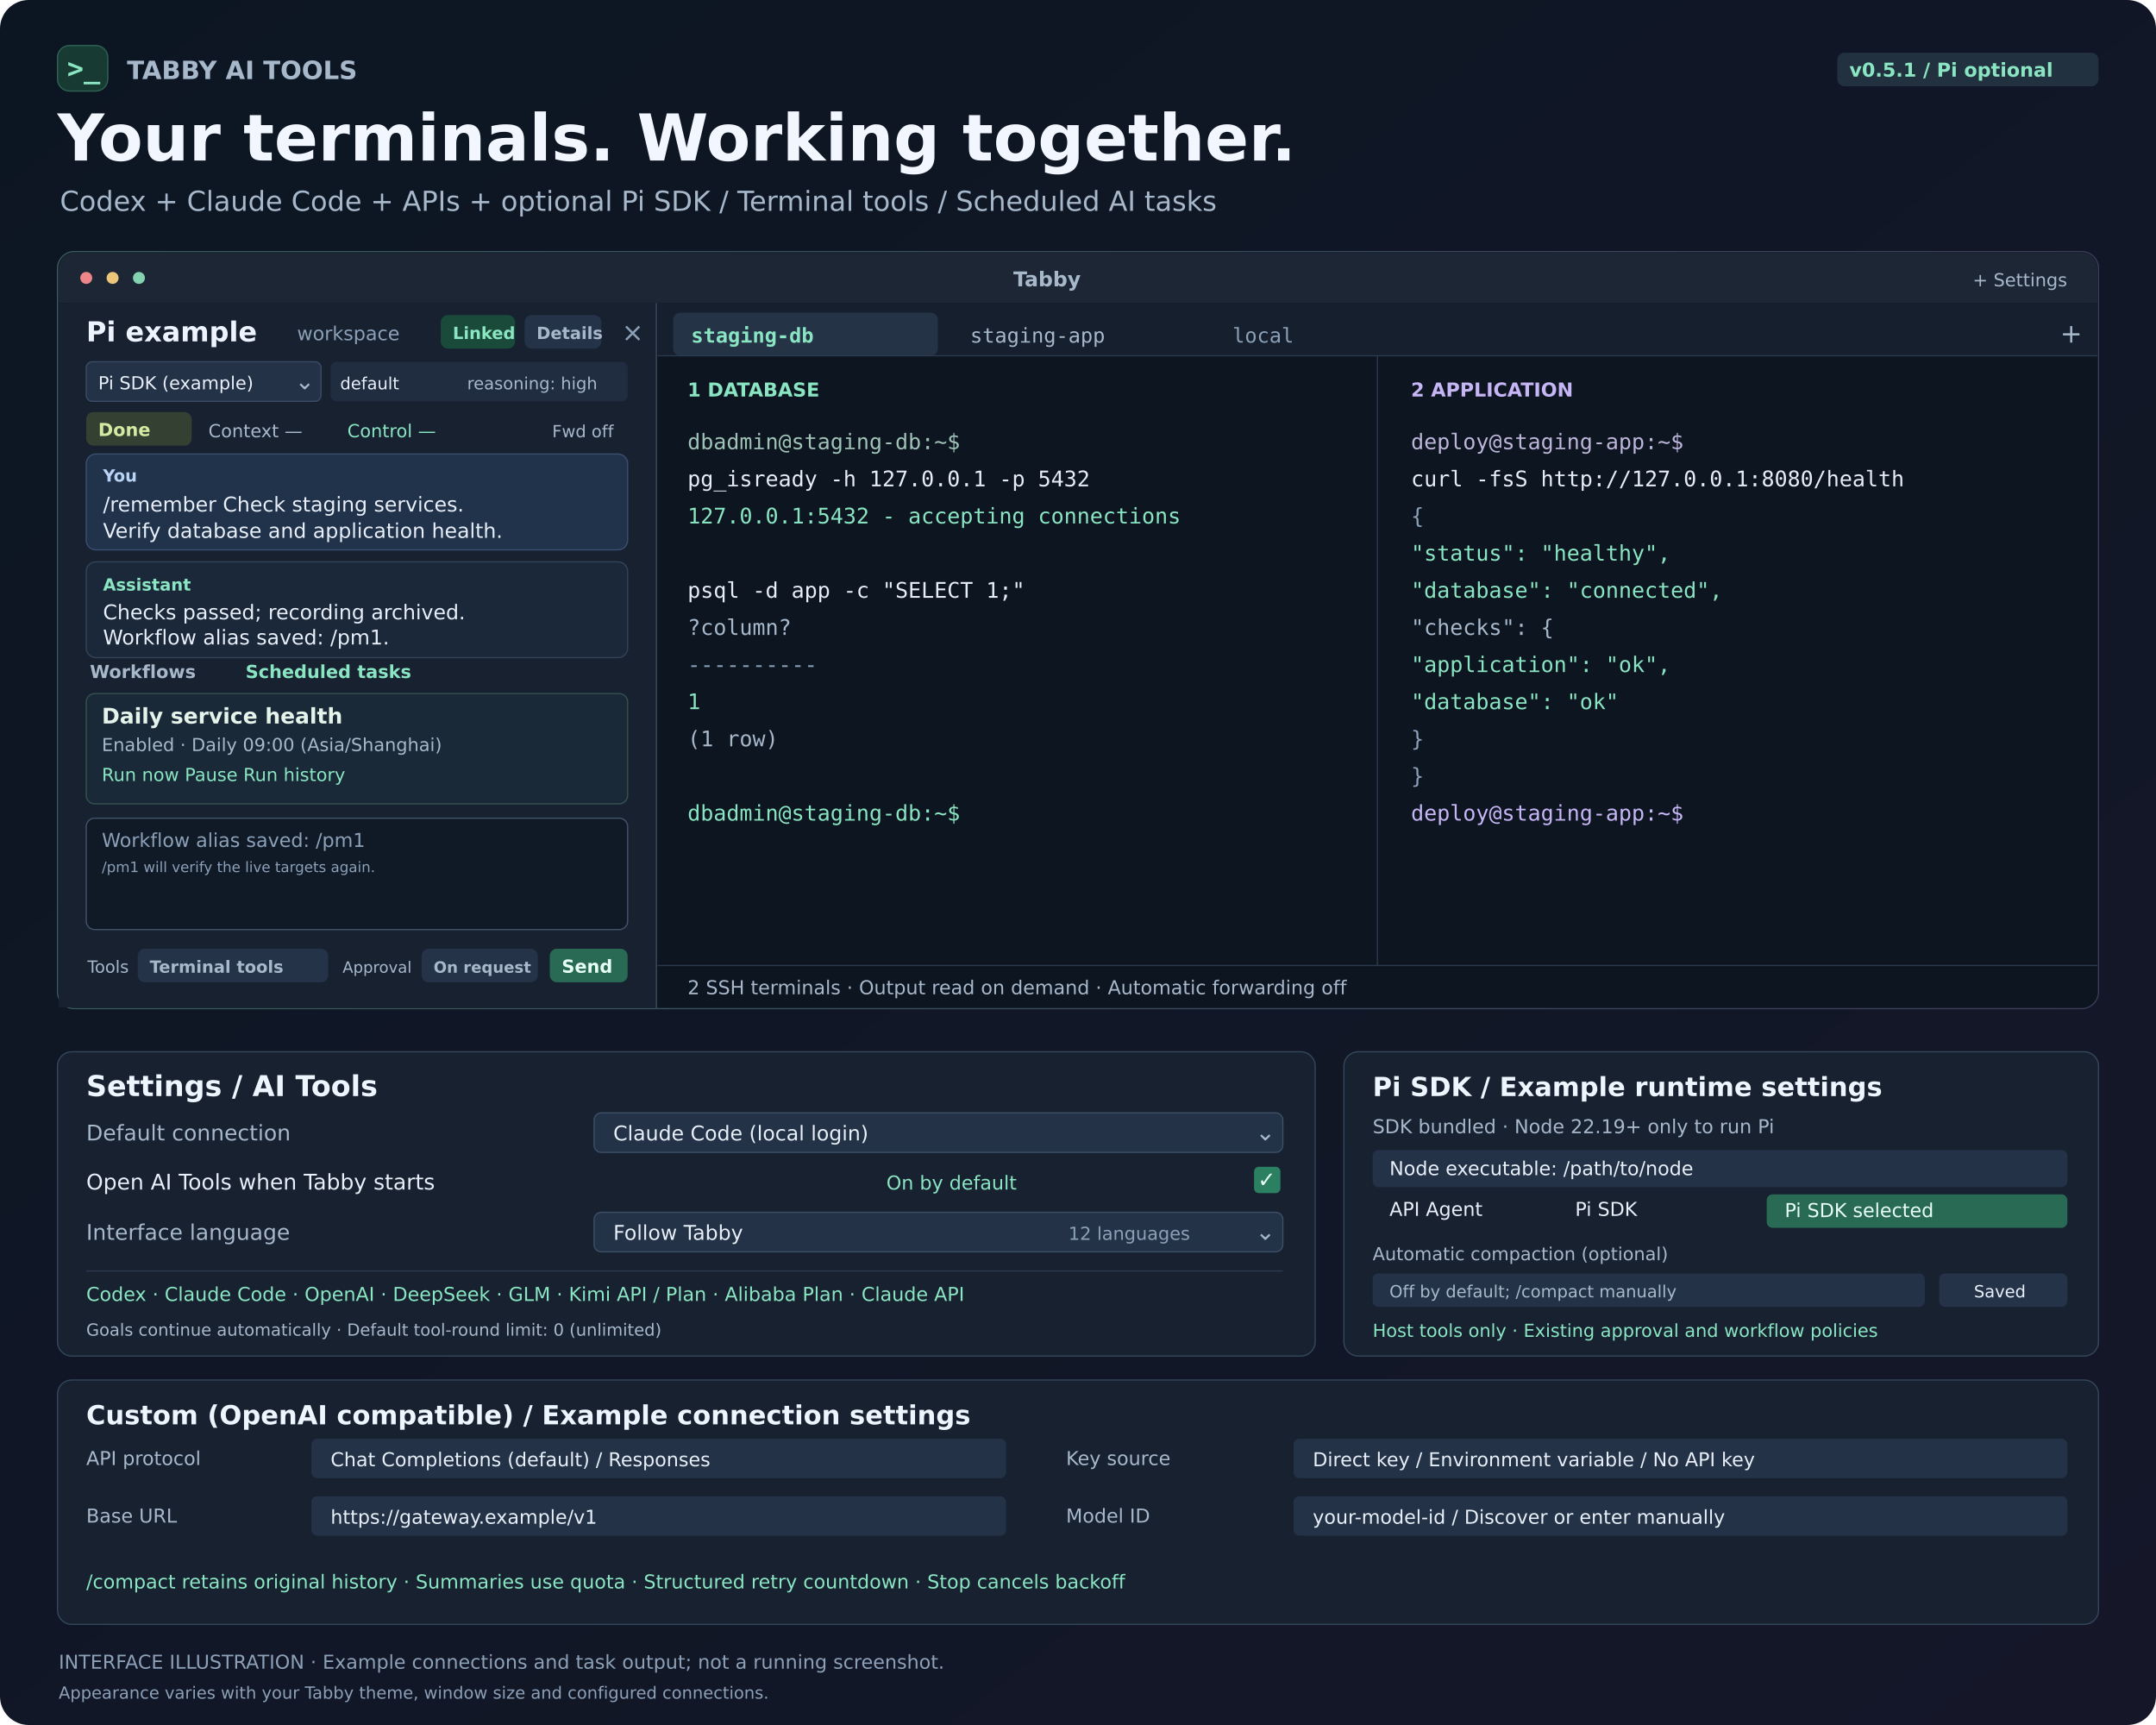
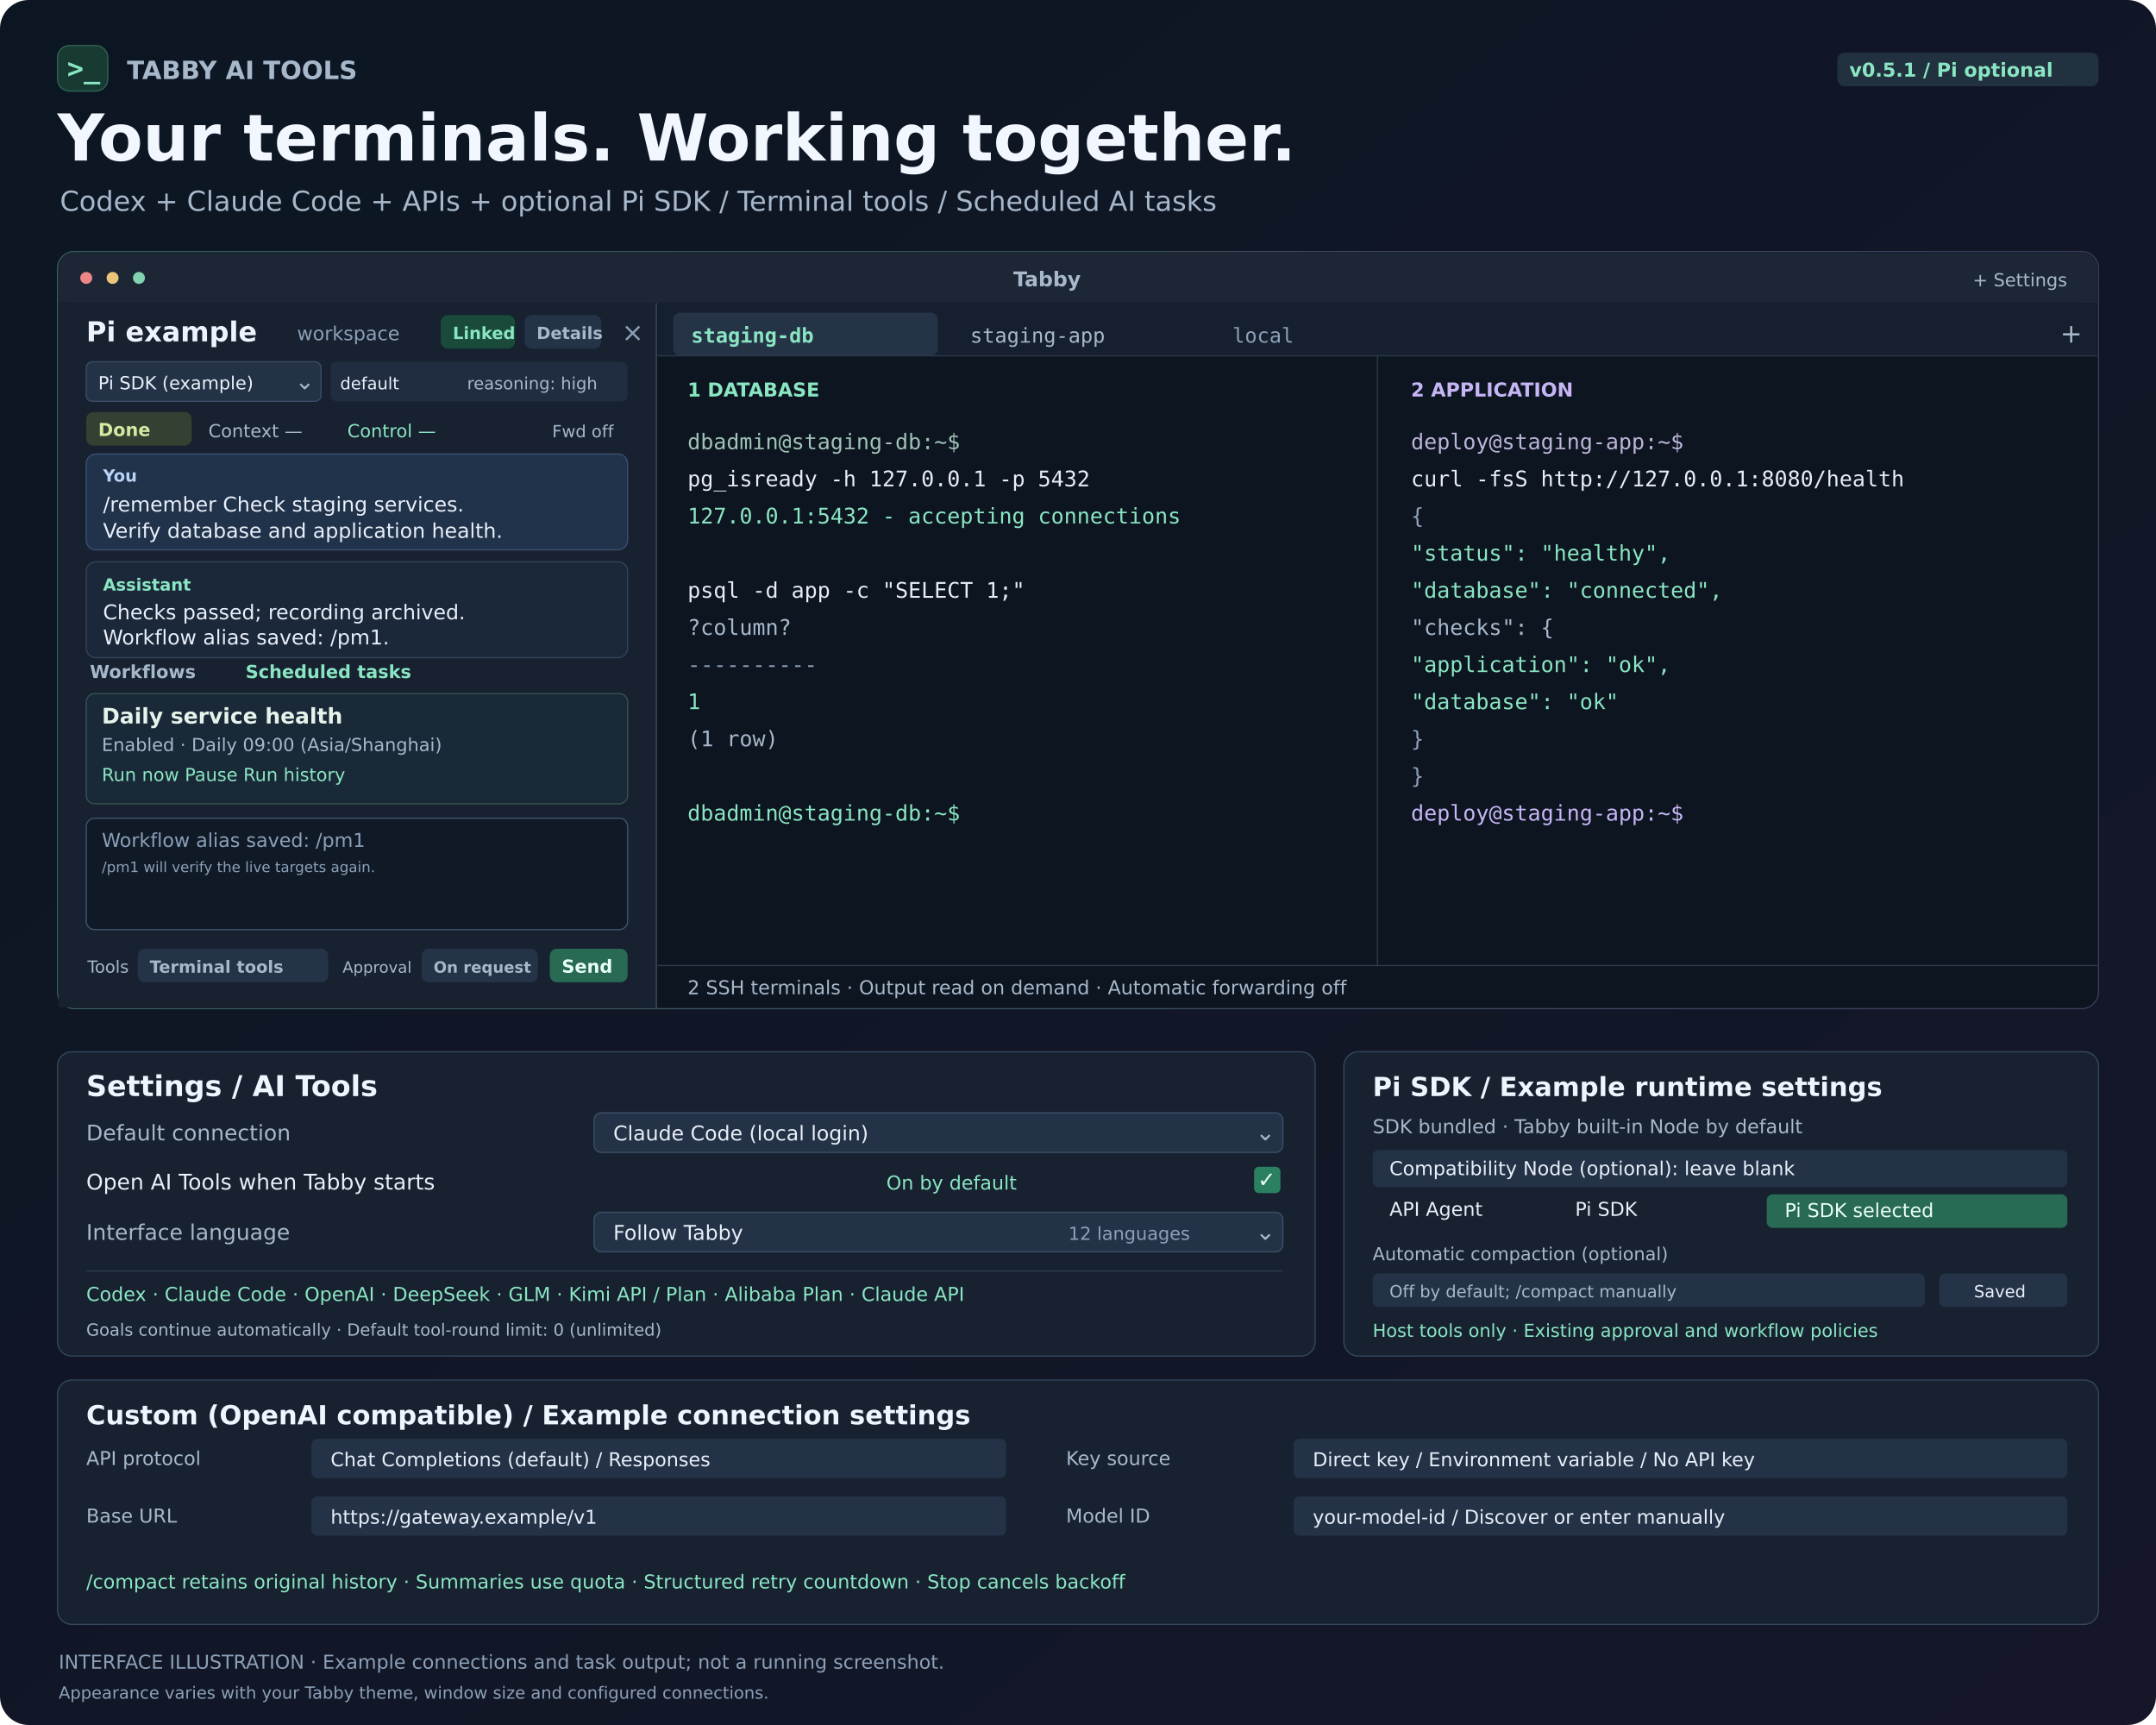
<svg xmlns="http://www.w3.org/2000/svg" width="1800" height="1440" viewBox="0 0 1800 1440" role="img" aria-labelledby="title desc">
  <defs>
    <linearGradient id="background" x2="1" y2="1">
      <stop stop-color="#0c1622" />
      <stop offset="1" stop-color="#151729" />
    </linearGradient>
    <linearGradient id="outline">
      <stop stop-color="#375d5d" />
      <stop offset="1" stop-color="#3b3d5c" />
    </linearGradient>
  </defs>
  <style>
text{font-family:"DejaVu Sans",sans-serif;fill:#e8eff9}
.mono{font-family:"DejaVu Sans Mono",monospace}
</style>
  <rect x="0" y="0" width="1800" height="1440" rx="24" fill="url(#background)" />
  <rect x="48" y="38" width="42" height="38" rx="10" fill="#173a33" stroke="#306355" />
  <text x="56" y="65" font-size="23" font-weight="700" style="fill:#8ae6c2" class="mono">&gt;_</text>
  <text x="106" y="66" font-size="21" font-weight="700" style="fill:#a7b8cb">TABBY AI TOOLS</text>
  <rect x="1534" y="44" width="218" height="28" rx="6" fill="#22313f" />
  <text x="1544" y="64" font-size="16" font-weight="600" style="fill:#8ae6c2">v0.5.1 / Pi optional</text>
  <text x="48" y="134" font-size="54" font-weight="700" style="fill:#f1f6ff">Your terminals. Working together.</text>
  <text x="50" y="176" font-size="23" font-weight="400" style="fill:#a7b8cb">Codex + Claude Code + APIs + optional Pi SDK  /  Terminal tools  /  Scheduled AI tasks</text>
  <rect x="48" y="210" width="1704" height="632" rx="14" fill="#0d1520" stroke="url(#outline)" />
  <rect x="49" y="211" width="1702" height="42" rx="13" fill="#1c2635" />
  <rect x="49" y="235" width="1702" height="18" rx="0" fill="#1c2635" />
  <circle cx="72" cy="232" r="5" fill="#ed8589" />
  <circle cx="94" cy="232" r="5" fill="#ebc67a" />
  <circle cx="116" cy="232" r="5" fill="#83d2b0" />
  <text x="846" y="239" font-size="17" font-weight="600" style="fill:#a7b8cb">Tabby</text>
  <text x="1647" y="239" font-size="15" font-weight="400" style="fill:#a7b8cb">+    Settings</text>
  <rect x="49" y="253" width="499" height="588" rx="0" fill="#172130" />
  <path d="M548 253L548 842" stroke="#3b4b60" />
  <text x="72" y="285" font-size="23" font-weight="700" style="fill:#eef4ff">Pi example</text>
  <text x="248" y="284" font-size="16" font-weight="400" style="fill:#8ca0b8">workspace</text>
  <rect x="368" y="263" width="62" height="28" rx="6" fill="#1a4a3a" />
  <text x="378" y="283" font-size="14" font-weight="600" style="fill:#8ae6c2">Linked</text>
  <rect x="438" y="263" width="64" height="28" rx="6" fill="#253348" />
  <text x="448" y="283" font-size="14" font-weight="600" style="fill:#a7b8cb">Details</text>
  <text x="519" y="285" font-size="22" font-weight="400" style="fill:#8ca0b8">×</text>
  <rect x="72" y="302" width="196" height="33" rx="5" fill="#243247" stroke="#3a4c65" />
  <text x="82" y="325" font-size="15" style="fill:#e8eff9">Pi SDK (example)</text>
  <text x="246" y="325" font-size="20" style="fill:#a7b8cb">⌄</text>
  <rect x="276" y="302" width="248" height="33" rx="5" fill="#202d40" />
  <text x="284" y="325" font-size="14" style="fill:#e8eff9">default</text>
  <text x="390" y="325" font-size="14" style="fill:#a7b8cb">reasoning: high</text>
  <g transform="translate(0 -40)">
    <rect x="72" y="384" width="88" height="28" rx="6" fill="#344132" />
    <text x="82" y="404" font-size="15" font-weight="600" style="fill:#d4e9a1">Done</text>
    <text x="174" y="405" font-size="15" font-weight="400" style="fill:#a7b8cb">Context —</text>
    <text x="290" y="405" font-size="15" font-weight="400" style="fill:#8ae6c2">Control —</text>
    <text x="461" y="405" font-size="14" font-weight="400" style="fill:#a7b8cb">Fwd off</text>
    <rect x="72" y="419" width="452" height="80" rx="8" fill="#21324b" stroke="#3b4f70" />
    <text x="86" y="442" font-size="14" font-weight="600" style="fill:#b9d3f7">You</text>
    <text x="86" y="467" font-size="17" font-weight="400" style="fill:#e8eff9">/remember Check staging services.</text>
    <text x="86" y="489" font-size="17" font-weight="400" style="fill:#e8eff9">Verify database and application health.</text>
    <rect x="72" y="509" width="452" height="80" rx="8" fill="#1b2839" stroke="#344458" />
    <text x="86" y="533" font-size="14" font-weight="600" style="fill:#8ae6c2">Assistant</text>
    <text x="86" y="557" font-size="17" font-weight="400" style="fill:#e8eff9">Checks passed; recording archived.</text>
    <text x="86" y="578" font-size="17" font-weight="400" style="fill:#e8eff9">Workflow alias saved: /pm1.</text>
    <text x="75" y="606" font-size="15" font-weight="600" style="fill:#a7b8cb">Workflows</text>
    <text x="205" y="606" font-size="15" font-weight="600" style="fill:#8ae6c2">Scheduled tasks</text>
    <rect x="72" y="619" width="452" height="92" rx="7" fill="#1a2938" stroke="#35534f" />
    <text x="85" y="644" font-size="18" font-weight="600" style="fill:#e5f3eb">Daily service health</text>
    <text x="85" y="667" font-size="15" font-weight="400" style="fill:#a7b8cb">Enabled · Daily 09:00 (Asia/Shanghai)</text>
    <text x="85" y="692" font-size="15" font-weight="400" style="fill:#8ae6c2">Run now    Pause    Run history</text>
  </g>
  <rect x="72" y="683" width="452" height="93" rx="7" fill="#101a27" stroke="#42546d" />
  <text x="85" y="707" font-size="16" font-weight="400" style="fill:#8ca0b8">Workflow alias saved: /pm1</text>
  <text x="85" y="728" font-size="12" font-weight="400" style="fill:#8ca0b8">/pm1 will verify the live targets again.</text>
  <text x="73" y="812" font-size="14" font-weight="400" style="fill:#a7b8cb">Tools</text>
  <rect x="115" y="792" width="159" height="28" rx="6" fill="#253348" />
  <text x="125" y="812" font-size="14" font-weight="600" style="fill:#a7b8cb">Terminal tools</text>
  <text x="286" y="812" font-size="13" font-weight="400" style="fill:#a7b8cb">Approval</text>
  <rect x="352" y="792" width="97" height="28" rx="6" fill="#253348" />
  <text x="362" y="812" font-size="13" font-weight="600" style="fill:#a7b8cb">On request</text>
  <rect x="459" y="792" width="65" height="28" rx="6" fill="#286a54" />
  <text x="469" y="812" font-size="15" font-weight="600" style="fill:#e8fff5">Send</text>
  <rect x="549" y="253" width="1202" height="44" rx="0" fill="#151f2d" />
  <rect x="562" y="261" width="221" height="36" rx="6" fill="#253347" />
  <text x="577" y="286" font-size="17" font-weight="600" style="fill:#8ae6c2" class="mono">staging-db</text>
  <text x="810" y="286" font-size="17" font-weight="500" style="fill:#a7b8cb" class="mono">staging-app</text>
  <text x="1029" y="286" font-size="17" font-weight="400" style="fill:#8ca0b8" class="mono">local</text>
  <text x="1720" y="286" font-size="22" font-weight="400" style="fill:#a7b8cb">+</text>
  <path d="M549 297H1751" stroke="#2b3a4d" />
  <path d="M1150 297L1150 806" stroke="#2b3a4d" />
  <text x="574" y="331" font-size="16" font-weight="700" style="fill:#8ae6c2">1  DATABASE</text>
  <text x="1178" y="331" font-size="16" font-weight="700" style="fill:#c7b6f6">2  APPLICATION</text>
  <text x="574" y="375" font-size="18" font-weight="400" style="fill:#a0c3b7" class="mono">dbadmin@staging-db:~$</text>
  <text x="574" y="406" font-size="18" font-weight="400" style="fill:#e6edf8" class="mono">pg_isready -h 127.0.0.1 -p 5432</text>
  <text x="574" y="437" font-size="18" font-weight="400" style="fill:#8ae6c2" class="mono">127.0.0.1:5432 - accepting connections</text>
  <text x="574" y="468" font-size="18" font-weight="400" style="fill:" class="mono" />
  <text x="574" y="499" font-size="18" font-weight="400" style="fill:#e6edf8" class="mono">psql -d app -c "SELECT 1;"</text>
  <text x="574" y="530" font-size="18" font-weight="400" style="fill:#a7b8cb" class="mono"> ?column?</text>
  <text x="574" y="561" font-size="18" font-weight="400" style="fill:#8ca0b8" class="mono">----------</text>
  <text x="574" y="592" font-size="18" font-weight="400" style="fill:#8ae6c2" class="mono">        1</text>
  <text x="574" y="623" font-size="18" font-weight="400" style="fill:#a7b8cb" class="mono">(1 row)</text>
  <text x="574" y="654" font-size="18" font-weight="400" style="fill:" class="mono" />
  <text x="574" y="685" font-size="18" font-weight="400" style="fill:#8ae6c2" class="mono">dbadmin@staging-db:~$</text>
  <text x="1178" y="375" font-size="18" font-weight="400" style="fill:#bdb5da" class="mono">deploy@staging-app:~$</text>
  <text x="1178" y="406" font-size="18" font-weight="400" style="fill:#e6edf8" class="mono">curl -fsS http://127.0.0.1:8080/health</text>
  <text x="1178" y="437" font-size="18" font-weight="400" style="fill:#8ca0b8" class="mono">{</text>
  <text x="1178" y="468" font-size="18" font-weight="400" style="fill:#8ae6c2" class="mono">  "status": "healthy",</text>
  <text x="1178" y="499" font-size="18" font-weight="400" style="fill:#8ae6c2" class="mono">  "database": "connected",</text>
  <text x="1178" y="530" font-size="18" font-weight="400" style="fill:#a7b8cb" class="mono">  "checks": {</text>
  <text x="1178" y="561" font-size="18" font-weight="400" style="fill:#8ae6c2" class="mono">    "application": "ok",</text>
  <text x="1178" y="592" font-size="18" font-weight="400" style="fill:#8ae6c2" class="mono">    "database": "ok"</text>
  <text x="1178" y="623" font-size="18" font-weight="400" style="fill:#8ca0b8" class="mono">  }</text>
  <text x="1178" y="654" font-size="18" font-weight="400" style="fill:#8ca0b8" class="mono">}</text>
  <text x="1178" y="685" font-size="18" font-weight="400" style="fill:#c7b6f6" class="mono">deploy@staging-app:~$</text>
  <path d="M549 806H1751" stroke="#2b3a4d" />
  <text x="574" y="830" font-size="16" font-weight="400" style="fill:#a7b8cb">2 SSH terminals · Output read on demand · Automatic forwarding off</text>
  <rect x="48" y="878" width="1050" height="254" rx="12" fill="#172130" stroke="#35475c" />
  <text x="72" y="915" font-size="24" font-weight="650" style="fill:#edf5ff">Settings  /  AI Tools</text>
  <text x="72" y="952" font-size="18" font-weight="400" style="fill:#a7b8cb">Default connection</text>
  <rect x="496" y="929" width="575" height="33" rx="6" fill="#233246" stroke="#3c5068" />
  <text x="512" y="952" font-size="17" font-weight="400" style="fill:#e8eff9">Claude Code (local login)</text>
  <text x="1048" y="952" font-size="20" font-weight="400" style="fill:#a7b8cb">⌄</text>
  <text x="72" y="993" font-size="18" font-weight="400" style="fill:#e8eff9">Open AI Tools when Tabby starts</text>
  <text x="740" y="993" font-size="16" font-weight="500" style="fill:#8ae6c2">On by default</text>
  <rect x="1047" y="974" width="22" height="22" rx="4" fill="#2c8062" />
  <text x="1050" y="991" font-size="18" font-weight="700" style="fill:#e9fff4">✓</text>
  <text x="72" y="1035" font-size="18" font-weight="400" style="fill:#a7b8cb">Interface language</text>
  <rect x="496" y="1012" width="575" height="33" rx="6" fill="#233246" stroke="#3c5068" />
  <text x="512" y="1035" font-size="17" font-weight="400" style="fill:#e8eff9">Follow Tabby</text>
  <text x="892" y="1035" font-size="15" font-weight="400" style="fill:#8ca0b8">12 languages</text>
  <text x="1048" y="1035" font-size="20" font-weight="400" style="fill:#a7b8cb">⌄</text>
  <path d="M72 1061H1071" stroke="#2b3a4d" />
  <text x="72" y="1086" font-size="16" font-weight="500" style="fill:#8ae6c2">Codex · Claude Code · OpenAI · DeepSeek · GLM · Kimi API / Plan · Alibaba Plan · Claude API</text>
  <text x="72" y="1115" font-size="14" style="fill:#a7b8cb">Goals continue automatically · Default tool-round limit: 0 (unlimited)</text>
  <rect x="1122" y="878" width="630" height="254" rx="12" fill="#172130" stroke="#35475c" />
  <text x="1146" y="915" font-size="22" font-weight="650" style="fill:#edf5ff">Pi SDK  /  Example runtime settings</text>
-   <text x="1146" y="946" font-size="16" style="fill:#a7b8cb">SDK bundled · Node 22.19+ only to run Pi</text>
+   <text x="1146" y="946" font-size="16" style="fill:#a7b8cb">SDK bundled · Tabby built-in Node by default</text>
  <rect x="1146" y="960" width="580" height="31" rx="5" fill="#233246" />
-   <text x="1160" y="981" font-size="16">Node executable: /path/to/node</text>
+   <text x="1160" y="981" font-size="16">Compatibility Node (optional): leave blank</text>
  <text x="1160" y="1015" font-size="16">API Agent</text>
  <text x="1315" y="1015" font-size="16">Pi SDK</text>
  <rect x="1475" y="997" width="251" height="28" rx="5" fill="#286a54" />
  <text x="1490" y="1016" font-size="16" style="fill:#e8fff5">Pi SDK selected</text>
  <text x="1146" y="1052" font-size="15" style="fill:#a7b8cb">Automatic compaction (optional)</text>
  <rect x="1146" y="1063" width="461" height="28" rx="5" fill="#233246" />
  <text x="1160" y="1083" font-size="14" style="fill:#a7b8cb">Off by default; /compact manually</text>
  <rect x="1619" y="1063" width="107" height="28" rx="5" fill="#253348" />
  <text x="1648" y="1083" font-size="14">Saved</text>
  <text x="1146" y="1116" font-size="15" style="fill:#8ae6c2">Host tools only · Existing approval and workflow policies</text>
  <rect x="48" y="1152" width="1704" height="204" rx="12" fill="#172130" stroke="#35475c" />
  <text x="72" y="1189" font-size="22" font-weight="650" style="fill:#edf5ff">Custom (OpenAI compatible)  /  Example connection settings</text>
  <text x="72" y="1223" font-size="16" style="fill:#a7b8cb">API protocol</text>
  <rect x="260" y="1201" width="580" height="33" rx="5" fill="#233246" />
  <text x="276" y="1224" font-size="16">Chat Completions (default)  /  Responses</text>
  <text x="890" y="1223" font-size="16" style="fill:#a7b8cb">Key source</text>
  <rect x="1080" y="1201" width="646" height="33" rx="5" fill="#233246" />
  <text x="1096" y="1224" font-size="16">Direct key  /  Environment variable  /  No API key</text>
  <text x="72" y="1271" font-size="16" style="fill:#a7b8cb">Base URL</text>
  <rect x="260" y="1249" width="580" height="33" rx="5" fill="#233246" />
  <text x="276" y="1272" font-size="16">https://gateway.example/v1</text>
  <text x="890" y="1271" font-size="16" style="fill:#a7b8cb">Model ID</text>
  <rect x="1080" y="1249" width="646" height="33" rx="5" fill="#233246" />
  <text x="1096" y="1272" font-size="16">your-model-id  /  Discover or enter manually</text>
  <text x="72" y="1326" font-size="16" style="fill:#8ae6c2">/compact retains original history  ·  Summaries use quota  ·  Structured retry countdown  ·  Stop cancels backoff</text>
  <text x="49" y="1393" font-size="16" font-weight="400" style="fill:#8ca0b8">INTERFACE ILLUSTRATION · Example connections and task output; not a running screenshot.</text>
  <text x="49" y="1418" font-size="14" font-weight="400" style="fill:#8ca0b8">Appearance varies with your Tabby theme, window size and configured connections.</text>
</svg>
